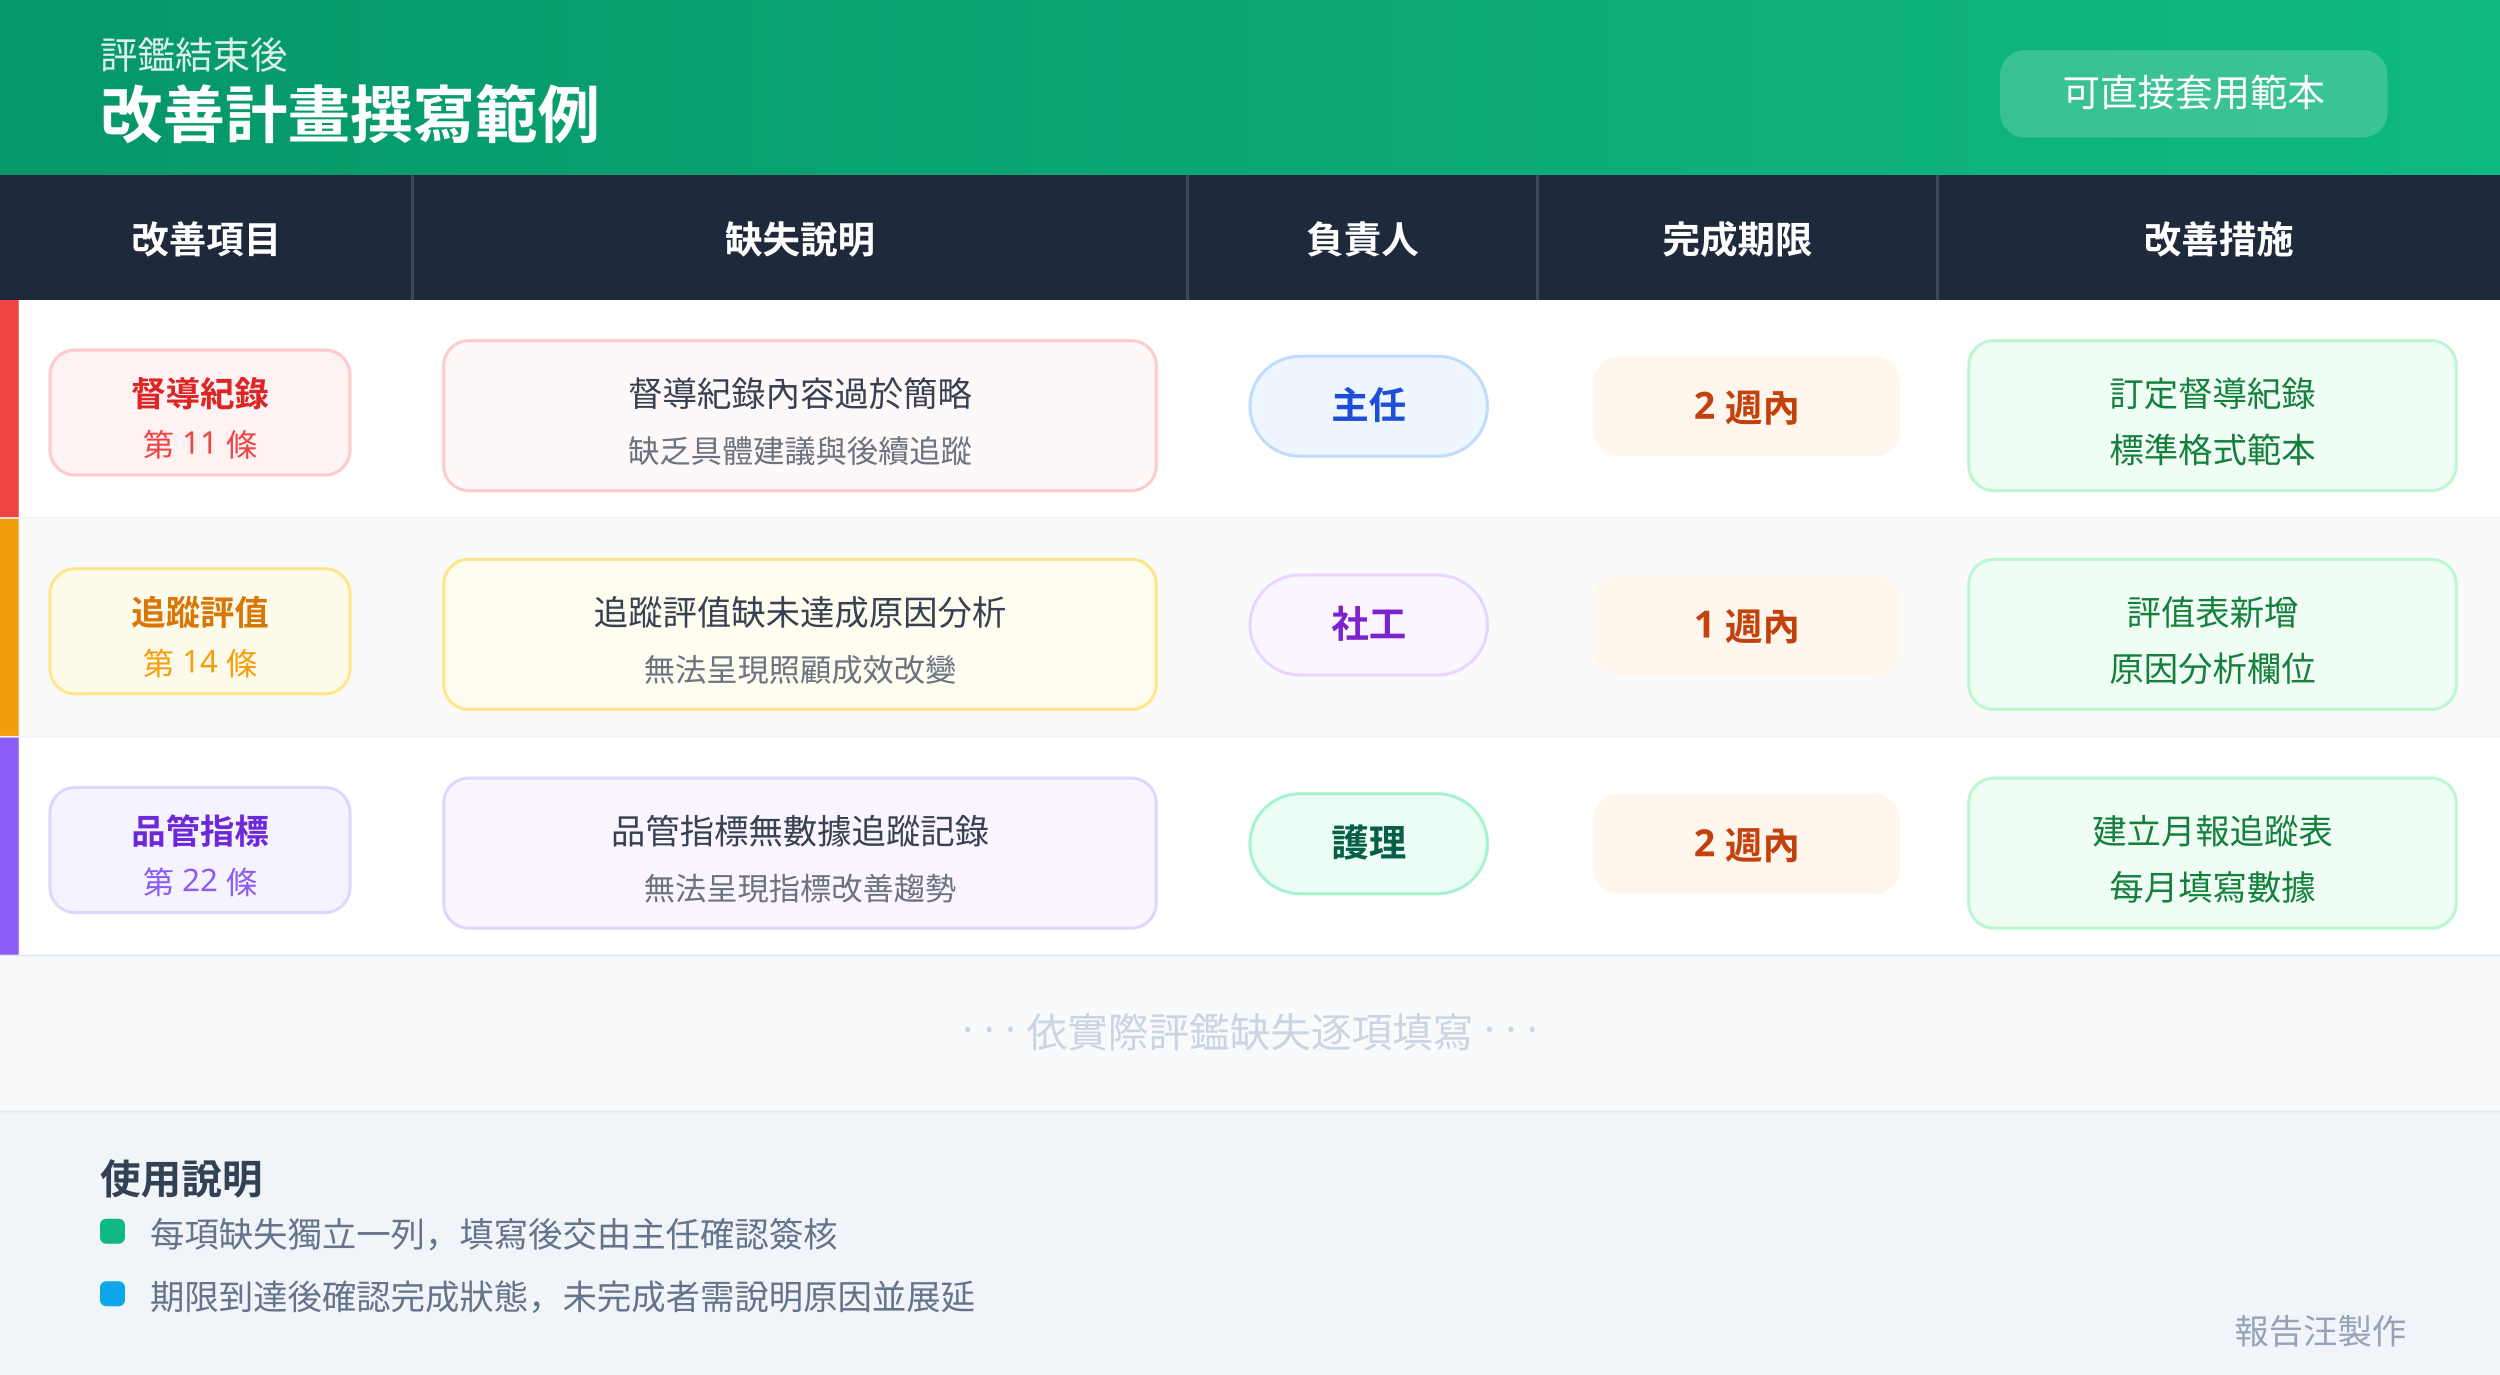
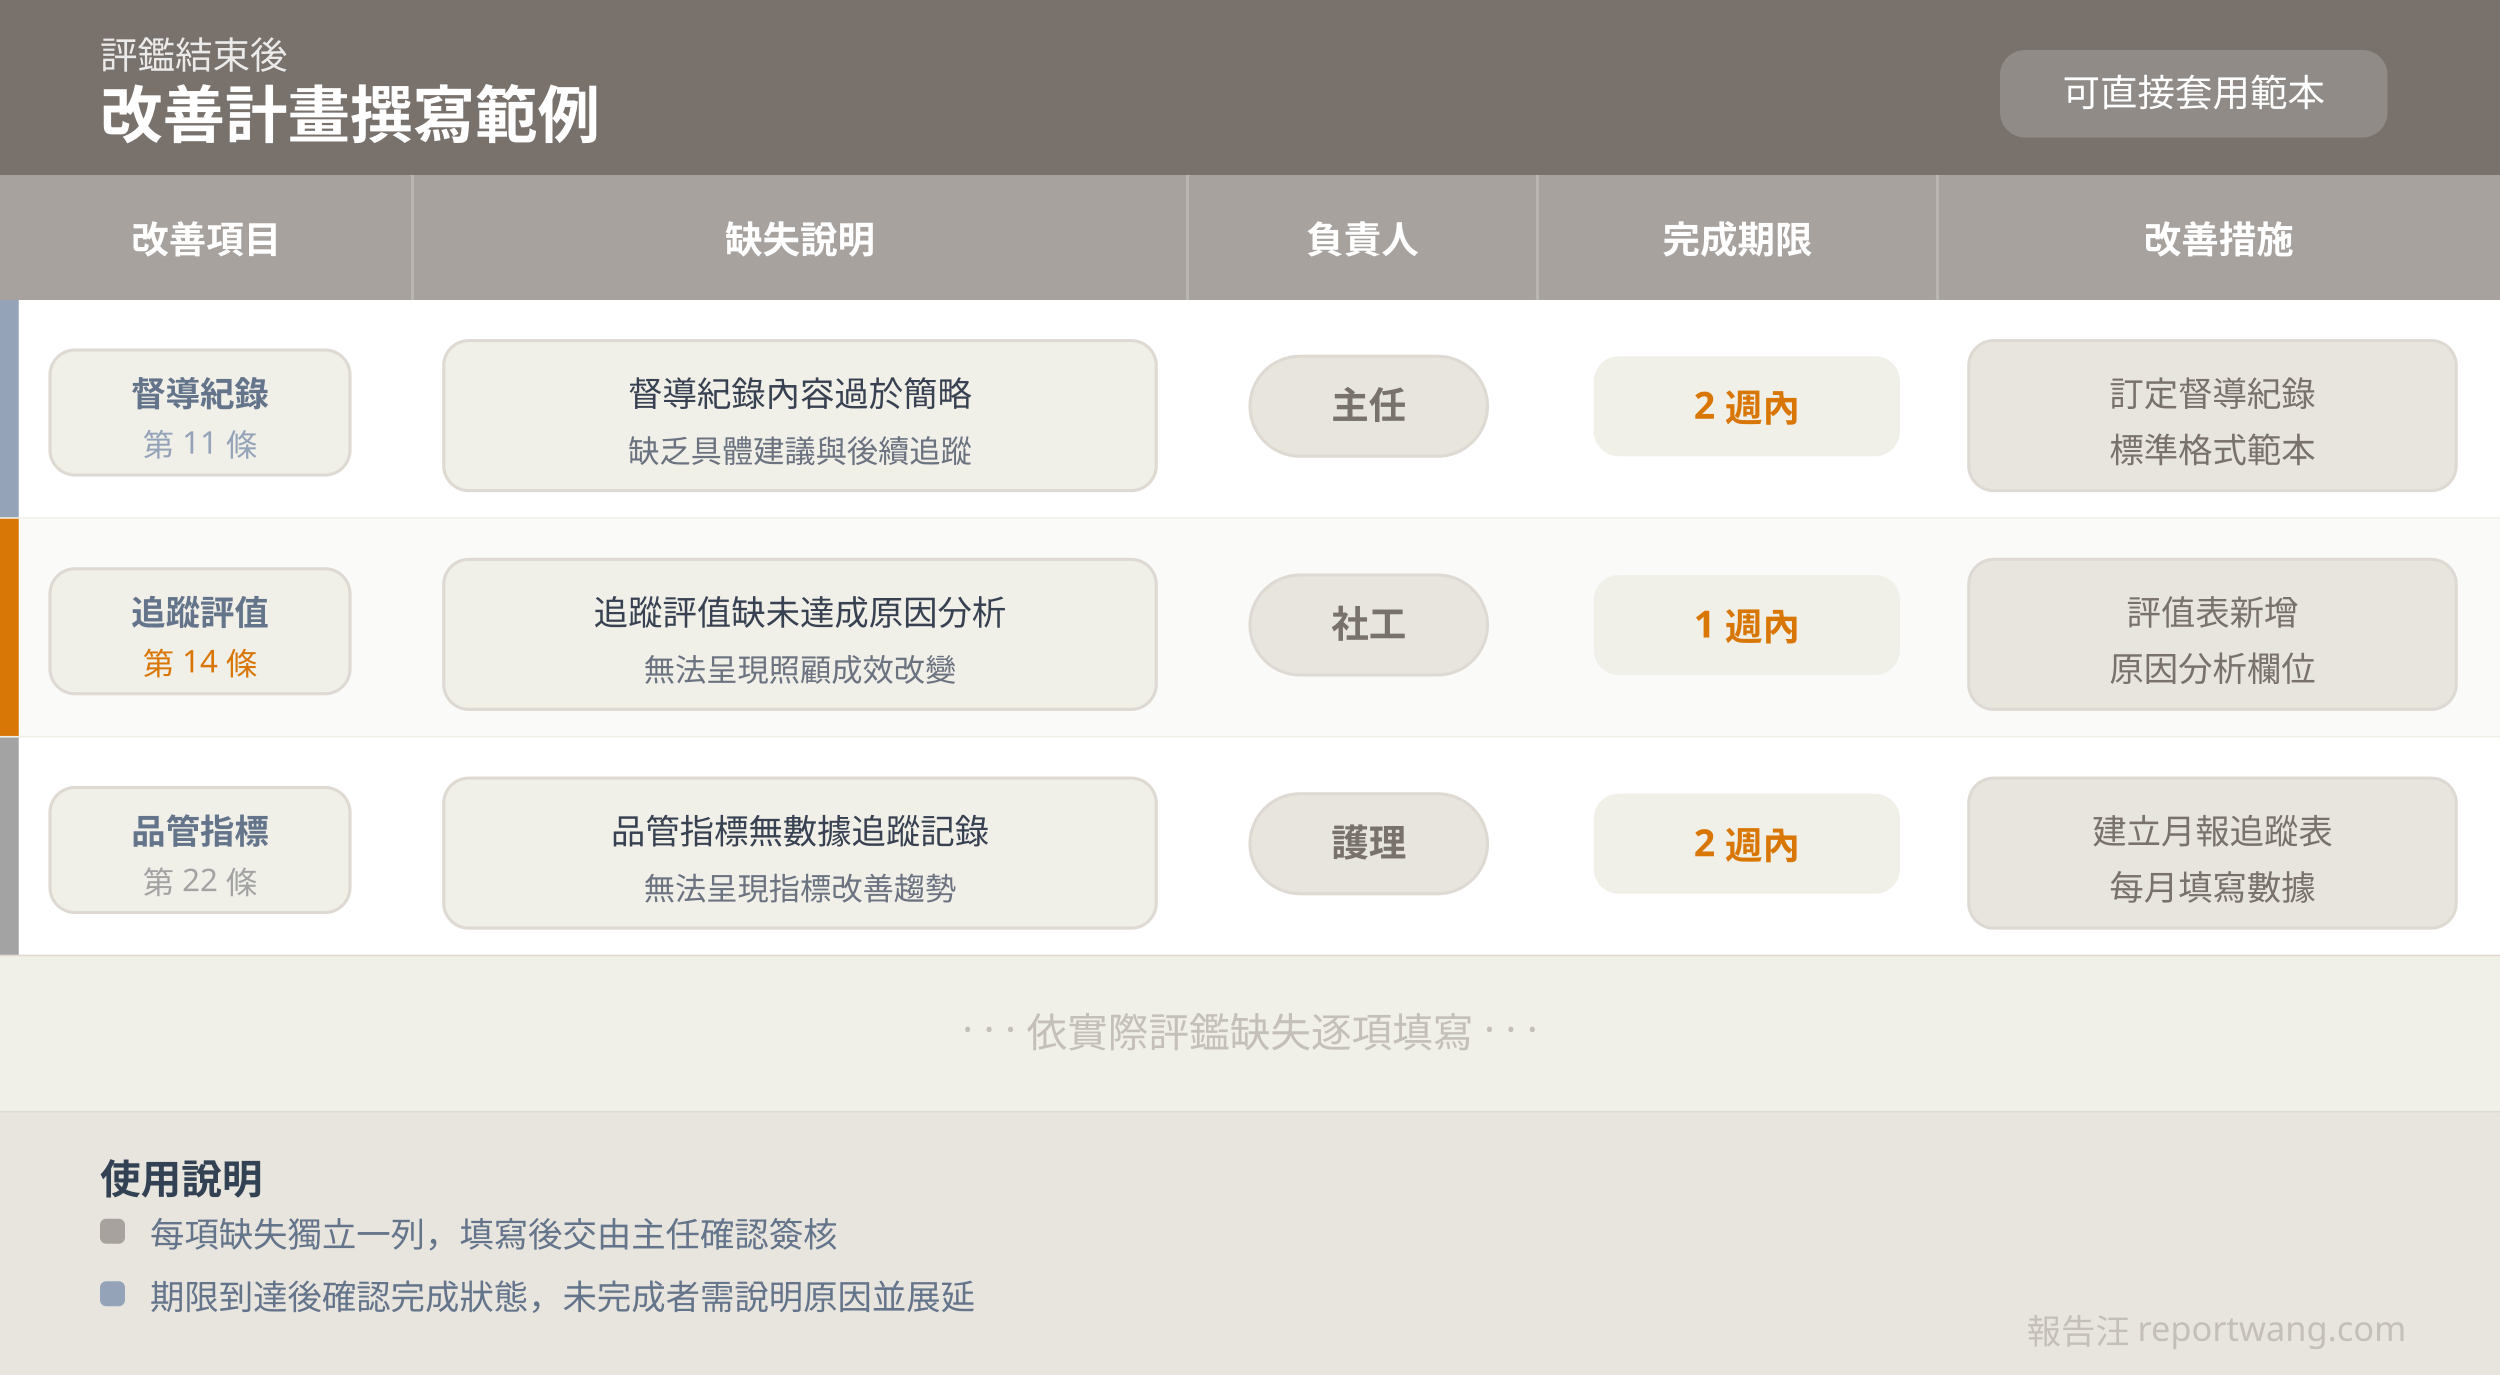
<svg xmlns="http://www.w3.org/2000/svg" width="800" height="440" viewBox="0 0 800 440">
-   <defs>
-     <linearGradient id="headerGrad" x1="0%" y1="0%" x2="100%" y2="0%">
-       <stop offset="0%" style="stop-color:#059669" />
-       <stop offset="100%" style="stop-color:#10b981" />
-     </linearGradient>
-   </defs>
-   <rect width="800" height="440" fill="#f8fafc" />
-   <rect x="0" y="0" width="800" height="56" fill="url(#headerGrad)" />
+   <rect width="800" height="440" fill="#f0efe8" />
+   <rect x="0" y="0" width="800" height="56" fill="#78716c" />
  <text x="32" y="22" font-family="'Noto Sans TC', sans-serif" font-size="12" fill="rgba(255,255,255,0.85)">評鑑結束後</text>
  <text x="32" y="44" font-family="'Noto Sans TC', sans-serif" font-size="20" fill="white" font-weight="700">改善計畫撰寫範例</text>
  <rect x="640" y="16" width="124" height="28" rx="8" fill="rgba(255,255,255,0.18)" />
  <text x="702" y="34" text-anchor="middle" font-family="'Noto Sans TC', sans-serif" font-size="12" fill="white">可直接套用範本</text>
-   <rect x="0" y="56" width="800" height="40" fill="#1e293b" />
+   <rect x="0" y="56" width="800" height="40" fill="#a8a29e" />
  <text x="66" y="81" text-anchor="middle" font-family="'Noto Sans TC', sans-serif" font-size="12" fill="white" font-weight="600">改善項目</text>
-   <line x1="132" y1="56" x2="132" y2="96" stroke="rgba(255,255,255,0.15)" stroke-width="1" />
+   <line x1="132" y1="56" x2="132" y2="96" stroke="rgba(255,255,255,0.2)" stroke-width="1" />
  <text x="256" y="81" text-anchor="middle" font-family="'Noto Sans TC', sans-serif" font-size="12" fill="white" font-weight="600">缺失說明</text>
-   <line x1="380" y1="56" x2="380" y2="96" stroke="rgba(255,255,255,0.15)" stroke-width="1" />
+   <line x1="380" y1="56" x2="380" y2="96" stroke="rgba(255,255,255,0.2)" stroke-width="1" />
  <text x="436" y="81" text-anchor="middle" font-family="'Noto Sans TC', sans-serif" font-size="12" fill="white" font-weight="600">負責人</text>
-   <line x1="492" y1="56" x2="492" y2="96" stroke="rgba(255,255,255,0.15)" stroke-width="1" />
+   <line x1="492" y1="56" x2="492" y2="96" stroke="rgba(255,255,255,0.2)" stroke-width="1" />
  <text x="556" y="81" text-anchor="middle" font-family="'Noto Sans TC', sans-serif" font-size="12" fill="white" font-weight="600">完成期限</text>
-   <line x1="620" y1="56" x2="620" y2="96" stroke="rgba(255,255,255,0.15)" stroke-width="1" />
+   <line x1="620" y1="56" x2="620" y2="96" stroke="rgba(255,255,255,0.2)" stroke-width="1" />
  <text x="710" y="81" text-anchor="middle" font-family="'Noto Sans TC', sans-serif" font-size="12" fill="white" font-weight="600">改善措施</text>
-   <line x1="132" y1="96" x2="132" y2="356" stroke="#e2e8f0" stroke-width="1" />
-   <line x1="380" y1="96" x2="380" y2="356" stroke="#e2e8f0" stroke-width="1" />
-   <line x1="492" y1="96" x2="492" y2="356" stroke="#e2e8f0" stroke-width="1" />
-   <line x1="620" y1="96" x2="620" y2="356" stroke="#e2e8f0" stroke-width="1" />
+   <line x1="132" y1="96" x2="132" y2="356" stroke="#dedad3" stroke-width="1" />
+   <line x1="380" y1="96" x2="380" y2="356" stroke="#dedad3" stroke-width="1" />
+   <line x1="492" y1="96" x2="492" y2="356" stroke="#dedad3" stroke-width="1" />
+   <line x1="620" y1="96" x2="620" y2="356" stroke="#dedad3" stroke-width="1" />
  <rect x="0" y="96" width="800" height="70" fill="white" />
-   <rect x="0" y="96" width="6" height="70" fill="#ef4444" />
-   <rect x="16" y="112" width="96" height="40" rx="8" fill="#fef2f2" stroke="#fecaca" stroke-width="1" />
-   <text x="64" y="130" text-anchor="middle" font-family="'Noto Sans TC', sans-serif" font-size="11" fill="#dc2626" font-weight="600">督導紀錄</text>
-   <text x="64" y="146" text-anchor="middle" font-family="'Noto Sans TC', sans-serif" font-size="10" fill="#ef4444">第 11 條</text>
-   <rect x="142" y="109" width="228" height="48" rx="8" fill="#fff8f8" stroke="#fecaca" stroke-width="1" />
+   <rect x="0" y="96" width="6" height="70" fill="#94a3b8" />
+   <rect x="16" y="112" width="96" height="40" rx="8" fill="#f0efe8" stroke="#dedad3" stroke-width="1" />
+   <text x="64" y="130" text-anchor="middle" font-family="'Noto Sans TC', sans-serif" font-size="11" fill="#64748b" font-weight="600">督導紀錄</text>
+   <text x="64" y="146" text-anchor="middle" font-family="'Noto Sans TC', sans-serif" font-size="10" fill="#94a3b8">第 11 條</text>
+   <rect x="142" y="109" width="228" height="48" rx="8" fill="#f0efe8" stroke="#dedad3" stroke-width="1" />
  <text x="256" y="130" text-anchor="middle" font-family="'Noto Sans TC', sans-serif" font-size="11" fill="#374151">督導紀錄內容過於簡略</text>
  <text x="256" y="148" text-anchor="middle" font-family="'Noto Sans TC', sans-serif" font-size="10" fill="#6b7280">缺乏具體建議與後續追蹤</text>
-   <rect x="400" y="114" width="76" height="32" rx="16" fill="#eff6ff" stroke="#bfdbfe" stroke-width="1" />
-   <text x="438" y="134" text-anchor="middle" font-family="'Noto Sans TC', sans-serif" font-size="12" fill="#1d4ed8" font-weight="600">主任</text>
-   <rect x="510" y="114" width="98" height="32" rx="8" fill="#fff7ed" />
-   <text x="559" y="134" text-anchor="middle" font-family="'Noto Sans TC', sans-serif" font-size="12" fill="#c2410c" font-weight="600">2 週內</text>
-   <rect x="630" y="109" width="156" height="48" rx="8" fill="#f0fdf4" stroke="#bbf7d0" stroke-width="1" />
-   <text x="708" y="130" text-anchor="middle" font-family="'Noto Sans TC', sans-serif" font-size="11" fill="#15803d">訂定督導紀錄</text>
-   <text x="708" y="148" text-anchor="middle" font-family="'Noto Sans TC', sans-serif" font-size="11" fill="#15803d">標準格式範本</text>
-   <line x1="0" y1="166" x2="800" y2="166" stroke="#f1f5f9" stroke-width="1" />
-   <rect x="0" y="166" width="800" height="70" fill="#fafafa" />
-   <rect x="0" y="166" width="6" height="70" fill="#f59e0b" />
-   <rect x="16" y="182" width="96" height="40" rx="8" fill="#fffbeb" stroke="#fde68a" stroke-width="1" />
-   <text x="64" y="200" text-anchor="middle" font-family="'Noto Sans TC', sans-serif" font-size="11" fill="#d97706" font-weight="600">追蹤評值</text>
-   <text x="64" y="216" text-anchor="middle" font-family="'Noto Sans TC', sans-serif" font-size="10" fill="#f59e0b">第 14 條</text>
-   <rect x="142" y="179" width="228" height="48" rx="8" fill="#fffdf0" stroke="#fde68a" stroke-width="1" />
+   <rect x="400" y="114" width="76" height="32" rx="16" fill="#e8e5de" stroke="#dedad3" stroke-width="1" />
+   <text x="438" y="134" text-anchor="middle" font-family="'Noto Sans TC', sans-serif" font-size="12" fill="#78716c" font-weight="600">主任</text>
+   <rect x="510" y="114" width="98" height="32" rx="8" fill="#f0efe8" />
+   <text x="559" y="134" text-anchor="middle" font-family="'Noto Sans TC', sans-serif" font-size="12" fill="#d97706" font-weight="600">2 週內</text>
+   <rect x="630" y="109" width="156" height="48" rx="8" fill="#e8e5de" stroke="#dedad3" stroke-width="1" />
+   <text x="708" y="130" text-anchor="middle" font-family="'Noto Sans TC', sans-serif" font-size="11" fill="#78716c">訂定督導紀錄</text>
+   <text x="708" y="148" text-anchor="middle" font-family="'Noto Sans TC', sans-serif" font-size="11" fill="#78716c">標準格式範本</text>
+   <line x1="0" y1="166" x2="800" y2="166" stroke="#f0efe8" stroke-width="1" />
+   <rect x="0" y="166" width="800" height="70" fill="#fafaf9" />
+   <rect x="0" y="166" width="6" height="70" fill="#d97706" />
+   <rect x="16" y="182" width="96" height="40" rx="8" fill="#f0efe8" stroke="#dedad3" stroke-width="1" />
+   <text x="64" y="200" text-anchor="middle" font-family="'Noto Sans TC', sans-serif" font-size="11" fill="#64748b" font-weight="600">追蹤評值</text>
+   <text x="64" y="216" text-anchor="middle" font-family="'Noto Sans TC', sans-serif" font-size="10" fill="#d97706">第 14 條</text>
+   <rect x="142" y="179" width="228" height="48" rx="8" fill="#f0efe8" stroke="#dedad3" stroke-width="1" />
  <text x="256" y="200" text-anchor="middle" font-family="'Noto Sans TC', sans-serif" font-size="11" fill="#374151">追蹤評值缺未達成原因分析</text>
  <text x="256" y="218" text-anchor="middle" font-family="'Noto Sans TC', sans-serif" font-size="10" fill="#6b7280">無法呈現照顧成效改變</text>
-   <rect x="400" y="184" width="76" height="32" rx="16" fill="#faf5ff" stroke="#e9d5ff" stroke-width="1" />
-   <text x="438" y="204" text-anchor="middle" font-family="'Noto Sans TC', sans-serif" font-size="12" fill="#7e22ce" font-weight="600">社工</text>
-   <rect x="510" y="184" width="98" height="32" rx="8" fill="#fff7ed" />
-   <text x="559" y="204" text-anchor="middle" font-family="'Noto Sans TC', sans-serif" font-size="12" fill="#c2410c" font-weight="600">1 週內</text>
-   <rect x="630" y="179" width="156" height="48" rx="8" fill="#f0fdf4" stroke="#bbf7d0" stroke-width="1" />
-   <text x="708" y="200" text-anchor="middle" font-family="'Noto Sans TC', sans-serif" font-size="11" fill="#15803d">評值表新增</text>
-   <text x="708" y="218" text-anchor="middle" font-family="'Noto Sans TC', sans-serif" font-size="11" fill="#15803d">原因分析欄位</text>
-   <line x1="0" y1="236" x2="800" y2="236" stroke="#f1f5f9" stroke-width="1" />
+   <rect x="400" y="184" width="76" height="32" rx="16" fill="#e8e5de" stroke="#dedad3" stroke-width="1" />
+   <text x="438" y="204" text-anchor="middle" font-family="'Noto Sans TC', sans-serif" font-size="12" fill="#78716c" font-weight="600">社工</text>
+   <rect x="510" y="184" width="98" height="32" rx="8" fill="#f0efe8" />
+   <text x="559" y="204" text-anchor="middle" font-family="'Noto Sans TC', sans-serif" font-size="12" fill="#d97706" font-weight="600">1 週內</text>
+   <rect x="630" y="179" width="156" height="48" rx="8" fill="#e8e5de" stroke="#dedad3" stroke-width="1" />
+   <text x="708" y="200" text-anchor="middle" font-family="'Noto Sans TC', sans-serif" font-size="11" fill="#78716c">評值表新增</text>
+   <text x="708" y="218" text-anchor="middle" font-family="'Noto Sans TC', sans-serif" font-size="11" fill="#78716c">原因分析欄位</text>
+   <line x1="0" y1="236" x2="800" y2="236" stroke="#f0efe8" stroke-width="1" />
  <rect x="0" y="236" width="800" height="70" fill="white" />
-   <rect x="0" y="236" width="6" height="70" fill="#8b5cf6" />
-   <rect x="16" y="252" width="96" height="40" rx="8" fill="#f5f3ff" stroke="#ddd6fe" stroke-width="1" />
-   <text x="64" y="270" text-anchor="middle" font-family="'Noto Sans TC', sans-serif" font-size="11" fill="#6d28d9" font-weight="600">品管指標</text>
-   <text x="64" y="286" text-anchor="middle" font-family="'Noto Sans TC', sans-serif" font-size="10" fill="#8b5cf6">第 22 條</text>
-   <rect x="142" y="249" width="228" height="48" rx="8" fill="#faf5ff" stroke="#ddd6fe" stroke-width="1" />
+   <rect x="0" y="236" width="6" height="70" fill="#a3a3a3" />
+   <rect x="16" y="252" width="96" height="40" rx="8" fill="#f0efe8" stroke="#dedad3" stroke-width="1" />
+   <text x="64" y="270" text-anchor="middle" font-family="'Noto Sans TC', sans-serif" font-size="11" fill="#64748b" font-weight="600">品管指標</text>
+   <text x="64" y="286" text-anchor="middle" font-family="'Noto Sans TC', sans-serif" font-size="10" fill="#a3a3a3">第 22 條</text>
+   <rect x="142" y="249" width="228" height="48" rx="8" fill="#f0efe8" stroke="#dedad3" stroke-width="1" />
  <text x="256" y="270" text-anchor="middle" font-family="'Noto Sans TC', sans-serif" font-size="11" fill="#374151">品管指標無數據追蹤記錄</text>
  <text x="256" y="288" text-anchor="middle" font-family="'Noto Sans TC', sans-serif" font-size="10" fill="#6b7280">無法呈現指標改善趨勢</text>
-   <rect x="400" y="254" width="76" height="32" rx="16" fill="#ecfdf5" stroke="#a7f3d0" stroke-width="1" />
-   <text x="438" y="274" text-anchor="middle" font-family="'Noto Sans TC', sans-serif" font-size="12" fill="#065f46" font-weight="600">護理</text>
-   <rect x="510" y="254" width="98" height="32" rx="8" fill="#fff7ed" />
-   <text x="559" y="274" text-anchor="middle" font-family="'Noto Sans TC', sans-serif" font-size="12" fill="#c2410c" font-weight="600">2 週內</text>
-   <rect x="630" y="249" width="156" height="48" rx="8" fill="#f0fdf4" stroke="#bbf7d0" stroke-width="1" />
-   <text x="708" y="270" text-anchor="middle" font-family="'Noto Sans TC', sans-serif" font-size="11" fill="#15803d">建立月報追蹤表</text>
-   <text x="708" y="288" text-anchor="middle" font-family="'Noto Sans TC', sans-serif" font-size="11" fill="#15803d">每月填寫數據</text>
-   <line x1="0" y1="306" x2="800" y2="306" stroke="#e2e8f0" stroke-width="1" />
-   <rect x="0" y="306" width="800" height="50" fill="#f8fafc" />
-   <text x="400" y="334" text-anchor="middle" font-family="'Noto Sans TC', sans-serif" font-size="13" fill="#cbd5e1">· · · 依實際評鑑缺失逐項填寫 · · ·</text>
-   <line x1="0" y1="356" x2="800" y2="356" stroke="#e2e8f0" stroke-width="1" />
-   <rect x="0" y="356" width="800" height="84" fill="#f1f5f9" />
+   <rect x="400" y="254" width="76" height="32" rx="16" fill="#e8e5de" stroke="#dedad3" stroke-width="1" />
+   <text x="438" y="274" text-anchor="middle" font-family="'Noto Sans TC', sans-serif" font-size="12" fill="#78716c" font-weight="600">護理</text>
+   <rect x="510" y="254" width="98" height="32" rx="8" fill="#f0efe8" />
+   <text x="559" y="274" text-anchor="middle" font-family="'Noto Sans TC', sans-serif" font-size="12" fill="#d97706" font-weight="600">2 週內</text>
+   <rect x="630" y="249" width="156" height="48" rx="8" fill="#e8e5de" stroke="#dedad3" stroke-width="1" />
+   <text x="708" y="270" text-anchor="middle" font-family="'Noto Sans TC', sans-serif" font-size="11" fill="#78716c">建立月報追蹤表</text>
+   <text x="708" y="288" text-anchor="middle" font-family="'Noto Sans TC', sans-serif" font-size="11" fill="#78716c">每月填寫數據</text>
+   <line x1="0" y1="306" x2="800" y2="306" stroke="#dedad3" stroke-width="1" />
+   <rect x="0" y="306" width="800" height="50" fill="#f0efe8" />
+   <text x="400" y="334" text-anchor="middle" font-family="'Noto Sans TC', sans-serif" font-size="13" fill="#c4bfb8">· · · 依實際評鑑缺失逐項填寫 · · ·</text>
+   <line x1="0" y1="356" x2="800" y2="356" stroke="#dedad3" stroke-width="1" />
+   <rect x="0" y="356" width="800" height="84" fill="#e8e5de" />
  <text x="32" y="382" font-family="'Noto Sans TC', sans-serif" font-size="13" fill="#334155" font-weight="600">使用說明</text>
-   <rect x="32" y="390" width="8" height="8" rx="2" fill="#10b981" />
+   <rect x="32" y="390" width="8" height="8" rx="2" fill="#a8a29e" />
  <text x="48" y="399" font-family="'Noto Sans TC', sans-serif" font-size="11" fill="#64748b">每項缺失獨立一列，填寫後交由主任確認簽核</text>
-   <rect x="32" y="410" width="8" height="8" rx="2" fill="#0ea5e9" />
+   <rect x="32" y="410" width="8" height="8" rx="2" fill="#94a3b8" />
  <text x="48" y="419" font-family="'Noto Sans TC', sans-serif" font-size="11" fill="#64748b">期限到達後確認完成狀態，未完成者需說明原因並展延</text>
-   <text x="770" y="430" text-anchor="end" font-family="'Noto Sans TC', sans-serif" font-size="11" fill="#94a3b8">報告汪製作</text>
+   <text x="770" y="430" text-anchor="end" font-family="'Noto Sans TC', sans-serif" font-size="11" fill="#c4bfb8">報告汪 reportwang.com</text>
</svg>
